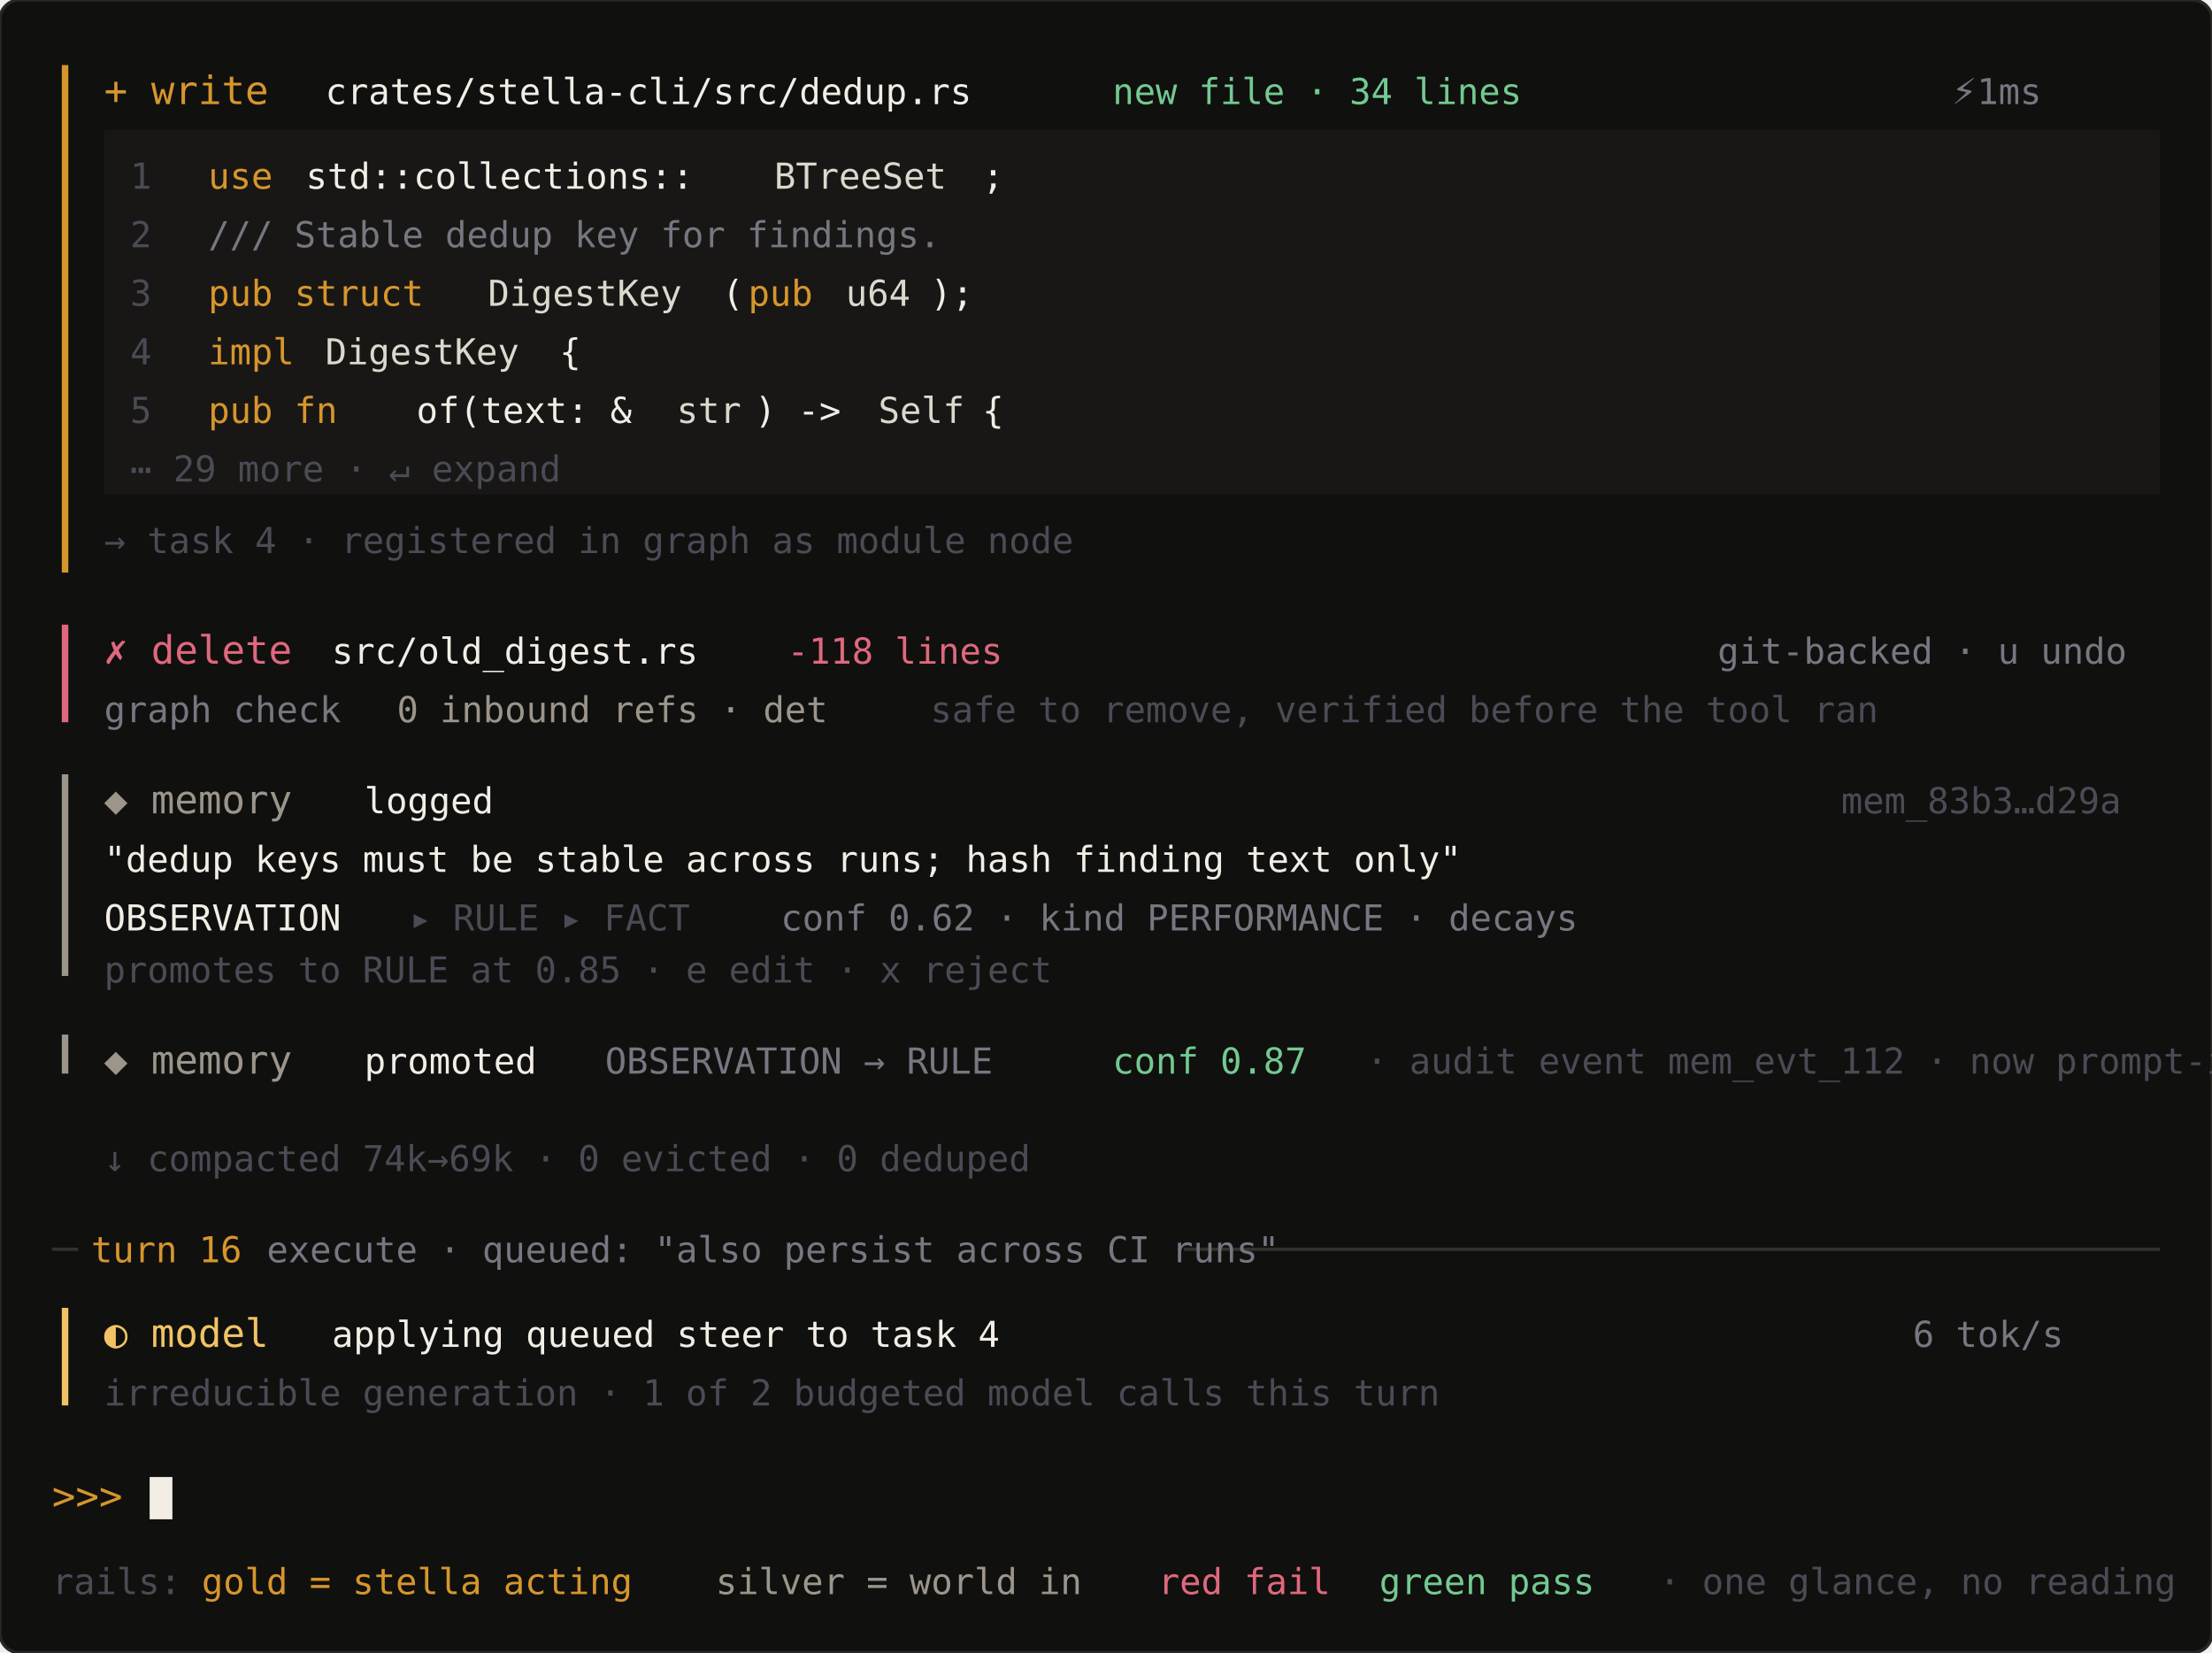
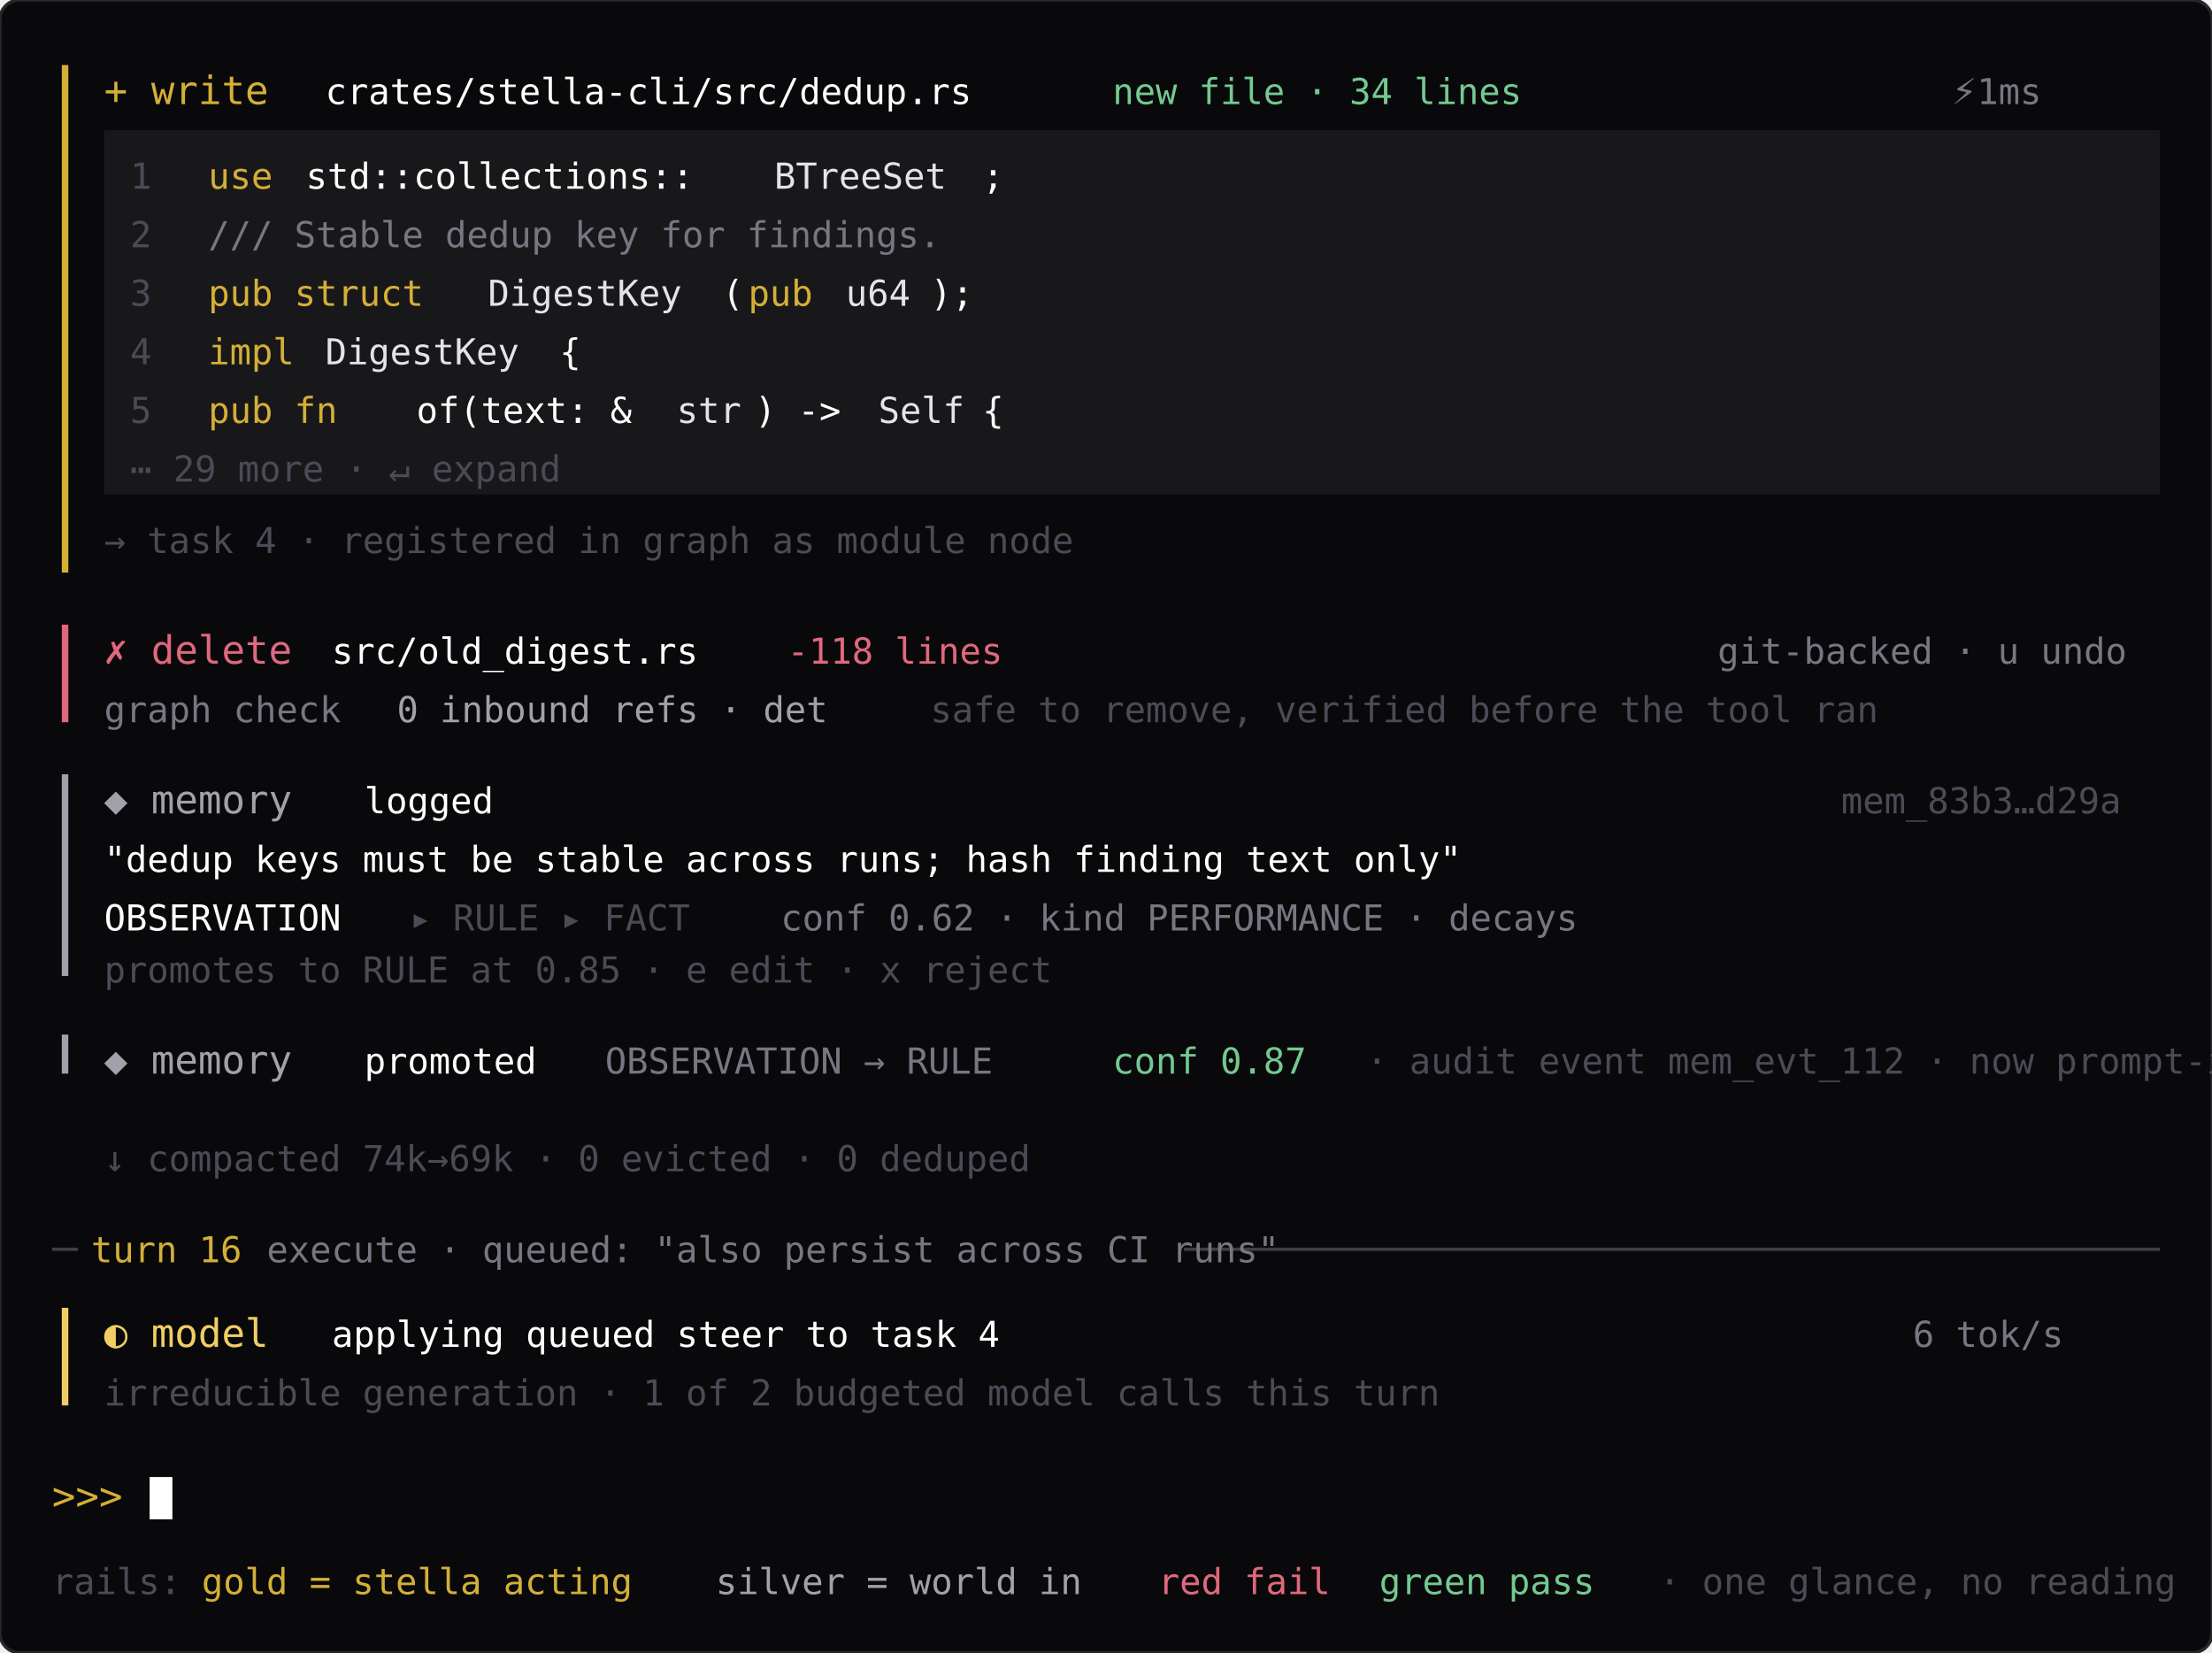
<svg xmlns="http://www.w3.org/2000/svg" viewBox="0 0 680 508" width="680" height="508" font-family="DejaVu Sans Mono, JetBrains Mono, monospace">
-   <rect x="0" y="0" width="680" height="508" rx="6" fill="#10100F" stroke="#292722" stroke-width="1" />
-   <line x1="20" y1="20" x2="20" y2="176" stroke="#D6962C" stroke-width="2" />
-   <text x="32" y="32" font-size="12" fill="#D6962C">+ write</text>
-   <text x="100" y="32" font-size="11" fill="#F2EEE5">crates/stella-cli/src/dedup.rs</text>
+   <rect x="0" y="0" width="680" height="508" rx="6" fill="#09090B" stroke="#27272A" stroke-width="1" />
+   <line x1="20" y1="20" x2="20" y2="176" stroke="#D4AF37" stroke-width="2" />
+   <text x="32" y="32" font-size="12" fill="#D4AF37">+ write</text>
+   <text x="100" y="32" font-size="11" fill="#FFFFFF">crates/stella-cli/src/dedup.rs</text>
  <text x="342" y="32" font-size="11" fill="#74C991">new file · 34 lines</text>
  <text x="600" y="32" font-size="11" fill="#777782">⚡1ms</text>
-   <rect x="32" y="40" width="632" height="112" fill="#181715" />
+   <rect x="32" y="40" width="632" height="112" fill="#18181B" />
  <text x="40" y="58" font-size="11" fill="#4B4B56">1</text>
-   <text x="64" y="58" font-size="11" fill="#D6962C">use</text>
-   <text x="94" y="58" font-size="11" fill="#F2EEE5">std::collections::</text>
-   <text x="238" y="58" font-size="11" fill="#DDD8CD">BTreeSet</text>
-   <text x="302" y="58" font-size="11" fill="#F2EEE5">;</text>
+   <text x="64" y="58" font-size="11" fill="#D4AF37">use</text>
+   <text x="94" y="58" font-size="11" fill="#FFFFFF">std::collections::</text>
+   <text x="238" y="58" font-size="11" fill="#E4E4E7">BTreeSet</text>
+   <text x="302" y="58" font-size="11" fill="#FFFFFF">;</text>
  <text x="40" y="76" font-size="11" fill="#4B4B56">2</text>
  <text x="64" y="76" font-size="11" fill="#777782">/// Stable dedup key for findings.</text>
  <text x="40" y="94" font-size="11" fill="#4B4B56">3</text>
-   <text x="64" y="94" font-size="11" fill="#D6962C">pub struct</text>
-   <text x="150" y="94" font-size="11" fill="#DDD8CD">DigestKey</text>
-   <text x="222" y="94" font-size="11" fill="#F2EEE5">(</text>
-   <text x="230" y="94" font-size="11" fill="#D6962C">pub</text>
-   <text x="260" y="94" font-size="11" fill="#DDD8CD">u64</text>
-   <text x="286" y="94" font-size="11" fill="#F2EEE5">);</text>
+   <text x="64" y="94" font-size="11" fill="#D4AF37">pub struct</text>
+   <text x="150" y="94" font-size="11" fill="#E4E4E7">DigestKey</text>
+   <text x="222" y="94" font-size="11" fill="#FFFFFF">(</text>
+   <text x="230" y="94" font-size="11" fill="#D4AF37">pub</text>
+   <text x="260" y="94" font-size="11" fill="#E4E4E7">u64</text>
+   <text x="286" y="94" font-size="11" fill="#FFFFFF">);</text>
  <text x="40" y="112" font-size="11" fill="#4B4B56">4</text>
-   <text x="64" y="112" font-size="11" fill="#D6962C">impl</text>
-   <text x="100" y="112" font-size="11" fill="#DDD8CD">DigestKey</text>
-   <text x="172" y="112" font-size="11" fill="#F2EEE5">{</text>
+   <text x="64" y="112" font-size="11" fill="#D4AF37">impl</text>
+   <text x="100" y="112" font-size="11" fill="#E4E4E7">DigestKey</text>
+   <text x="172" y="112" font-size="11" fill="#FFFFFF">{</text>
  <text x="40" y="130" font-size="11" fill="#4B4B56">5</text>
-   <text x="64" y="130" font-size="11" fill="#D6962C">  pub fn</text>
-   <text x="128" y="130" font-size="11" fill="#F2EEE5">of(text: &amp;</text>
-   <text x="208" y="130" font-size="11" fill="#DDD8CD">str</text>
-   <text x="232" y="130" font-size="11" fill="#F2EEE5">) -&gt; </text>
-   <text x="270" y="130" font-size="11" fill="#DDD8CD">Self</text>
-   <text x="302" y="130" font-size="11" fill="#F2EEE5"> {</text>
+   <text x="64" y="130" font-size="11" fill="#D4AF37">  pub fn</text>
+   <text x="128" y="130" font-size="11" fill="#FFFFFF">of(text: &amp;</text>
+   <text x="208" y="130" font-size="11" fill="#E4E4E7">str</text>
+   <text x="232" y="130" font-size="11" fill="#FFFFFF">) -&gt; </text>
+   <text x="270" y="130" font-size="11" fill="#E4E4E7">Self</text>
+   <text x="302" y="130" font-size="11" fill="#FFFFFF"> {</text>
  <text x="40" y="148" font-size="11" fill="#4B4B56">⋯ 29 more · ↵ expand</text>
  <text x="32" y="170" font-size="11" fill="#4B4B56">→ task 4 · registered in graph as module node</text>
  <line x1="20" y1="192" x2="20" y2="222" stroke="#E0687D" stroke-width="2" />
  <text x="32" y="204" font-size="12" fill="#E0687D">✗ delete</text>
-   <text x="102" y="204" font-size="11" fill="#F2EEE5">src/old_digest.rs</text>
+   <text x="102" y="204" font-size="11" fill="#FFFFFF">src/old_digest.rs</text>
  <text x="242" y="204" font-size="11" fill="#E0687D">-118 lines</text>
  <text x="528" y="204" font-size="11" fill="#777782">git-backed · u undo</text>
  <text x="32" y="222" font-size="11" fill="#777782">graph check</text>
-   <text x="122" y="222" font-size="11" fill="#9B958A">0 inbound refs · det</text>
+   <text x="122" y="222" font-size="11" fill="#A1A1AA">0 inbound refs · det</text>
  <text x="286" y="222" font-size="11" fill="#4B4B56">safe to remove, verified before the tool ran</text>
-   <line x1="20" y1="238" x2="20" y2="300" stroke="#9B958A" stroke-width="2" />
-   <text x="32" y="250" font-size="12" fill="#9B958A">◆ memory</text>
-   <text x="112" y="250" font-size="11" fill="#F2EEE5">logged</text>
+   <line x1="20" y1="238" x2="20" y2="300" stroke="#A1A1AA" stroke-width="2" />
+   <text x="32" y="250" font-size="12" fill="#A1A1AA">◆ memory</text>
+   <text x="112" y="250" font-size="11" fill="#FFFFFF">logged</text>
  <text x="566" y="250" font-size="11" fill="#4B4B56">mem_83b3…d29a</text>
-   <text x="32" y="268" font-size="11" fill="#F2EEE5">"dedup keys must be stable across runs; hash finding text only"</text>
-   <text x="32" y="286" font-size="11" fill="#F2EEE5">OBSERVATION</text>
+   <text x="32" y="268" font-size="11" fill="#FFFFFF">"dedup keys must be stable across runs; hash finding text only"</text>
+   <text x="32" y="286" font-size="11" fill="#FFFFFF">OBSERVATION</text>
  <text x="126" y="286" font-size="11" fill="#4B4B56">▸ RULE ▸ FACT</text>
  <text x="240" y="286" font-size="11" fill="#777782">conf 0.62 · kind PERFORMANCE · decays</text>
  <text x="32" y="302" font-size="11" fill="#4B4B56">promotes to RULE at 0.85 · e edit · x reject</text>
-   <line x1="20" y1="318" x2="20" y2="330" stroke="#9B958A" stroke-width="2" />
-   <text x="32" y="330" font-size="12" fill="#9B958A">◆ memory</text>
-   <text x="112" y="330" font-size="11" fill="#F2EEE5">promoted</text>
+   <line x1="20" y1="318" x2="20" y2="330" stroke="#A1A1AA" stroke-width="2" />
+   <text x="32" y="330" font-size="12" fill="#A1A1AA">◆ memory</text>
+   <text x="112" y="330" font-size="11" fill="#FFFFFF">promoted</text>
  <text x="186" y="330" font-size="11" fill="#777782">OBSERVATION → RULE</text>
  <text x="342" y="330" font-size="11" fill="#74C991">conf 0.87</text>
  <text x="420" y="330" font-size="11" fill="#4B4B56">· audit event mem_evt_112 · now prompt-injected</text>
  <text x="32" y="360" font-size="11" fill="#4B4B56">↓ compacted 74k→69k · 0 evicted · 0 deduped</text>
-   <line x1="16" y1="384" x2="664" y2="384" stroke="#34322D" stroke-width="1" />
-   <rect x="24" y="376" width="340" height="14" fill="#10100F" />
-   <text x="28" y="388" font-size="11" fill="#D6962C">turn 16</text>
+   <line x1="16" y1="384" x2="664" y2="384" stroke="#3F3F46" stroke-width="1" />
+   <rect x="24" y="376" width="340" height="14" fill="#09090B" />
+   <text x="28" y="388" font-size="11" fill="#D4AF37">turn 16</text>
  <text x="82" y="388" font-size="11" fill="#777782">execute · queued: "also persist across CI runs"</text>
-   <line x1="20" y1="402" x2="20" y2="432" stroke="#F1C364" stroke-width="2" />
-   <text x="32" y="414" font-size="12" fill="#F1C364">◐ model</text>
-   <text x="102" y="414" font-size="11" fill="#F2EEE5">applying queued steer to task 4</text>
+   <line x1="20" y1="402" x2="20" y2="432" stroke="#F1CE65" stroke-width="2" />
+   <text x="32" y="414" font-size="12" fill="#F1CE65">◐ model</text>
+   <text x="102" y="414" font-size="11" fill="#FFFFFF">applying queued steer to task 4</text>
  <text x="588" y="414" font-size="11" fill="#777782">6 tok/s</text>
  <text x="32" y="432" font-size="11" fill="#4B4B56">irreducible generation · 1 of 2 budgeted model calls this turn</text>
-   <text x="16" y="464" font-size="12" fill="#D6962C" font-weight="500">&gt;&gt;&gt;</text>
-   <rect x="46" y="454" width="7" height="13" fill="#F2EEE5" />
+   <text x="16" y="464" font-size="12" fill="#D4AF37" font-weight="500">&gt;&gt;&gt;</text>
+   <rect x="46" y="454" width="7" height="13" fill="#FFFFFF" />
  <text x="16" y="490" font-size="11" fill="#4B4B56">rails:</text>
-   <text x="62" y="490" font-size="11" fill="#D6962C">gold = stella acting</text>
-   <text x="220" y="490" font-size="11" fill="#9B958A">silver = world in</text>
+   <text x="62" y="490" font-size="11" fill="#D4AF37">gold = stella acting</text>
+   <text x="220" y="490" font-size="11" fill="#A1A1AA">silver = world in</text>
  <text x="356" y="490" font-size="11" fill="#E0687D">red fail</text>
  <text x="424" y="490" font-size="11" fill="#74C991">green pass</text>
  <text x="510" y="490" font-size="11" fill="#4B4B56">· one glance, no reading</text>
</svg>
